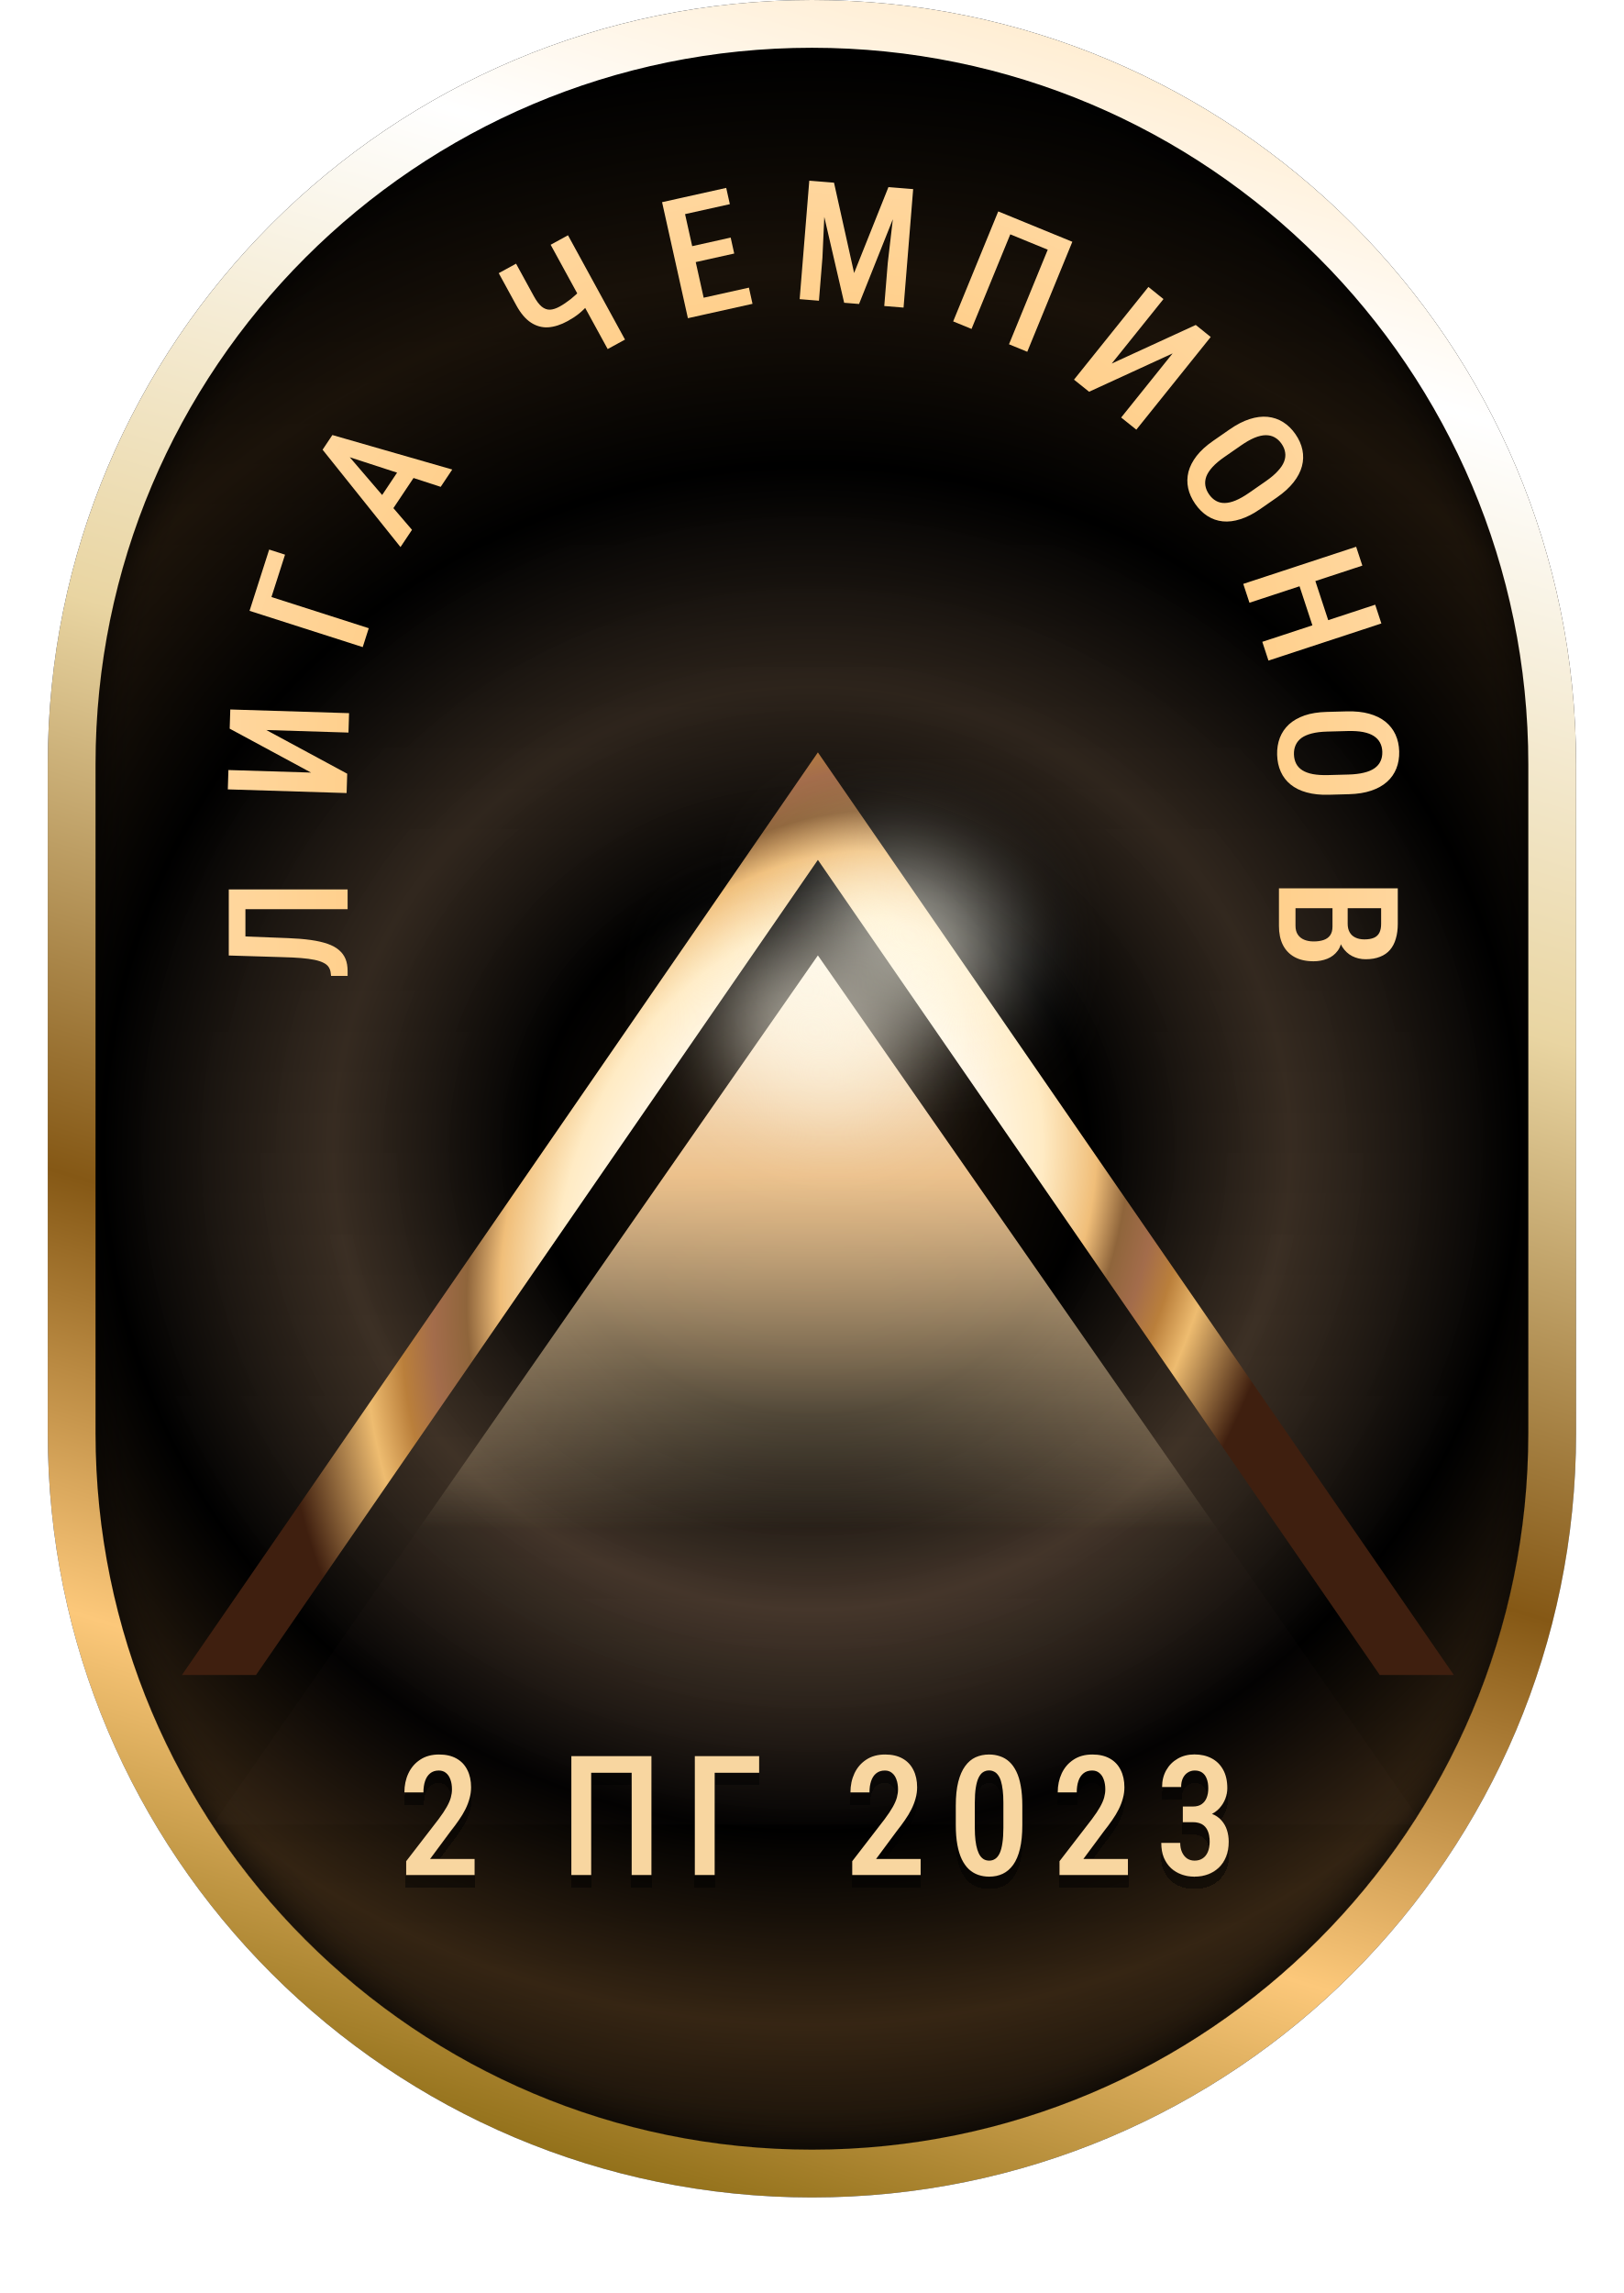
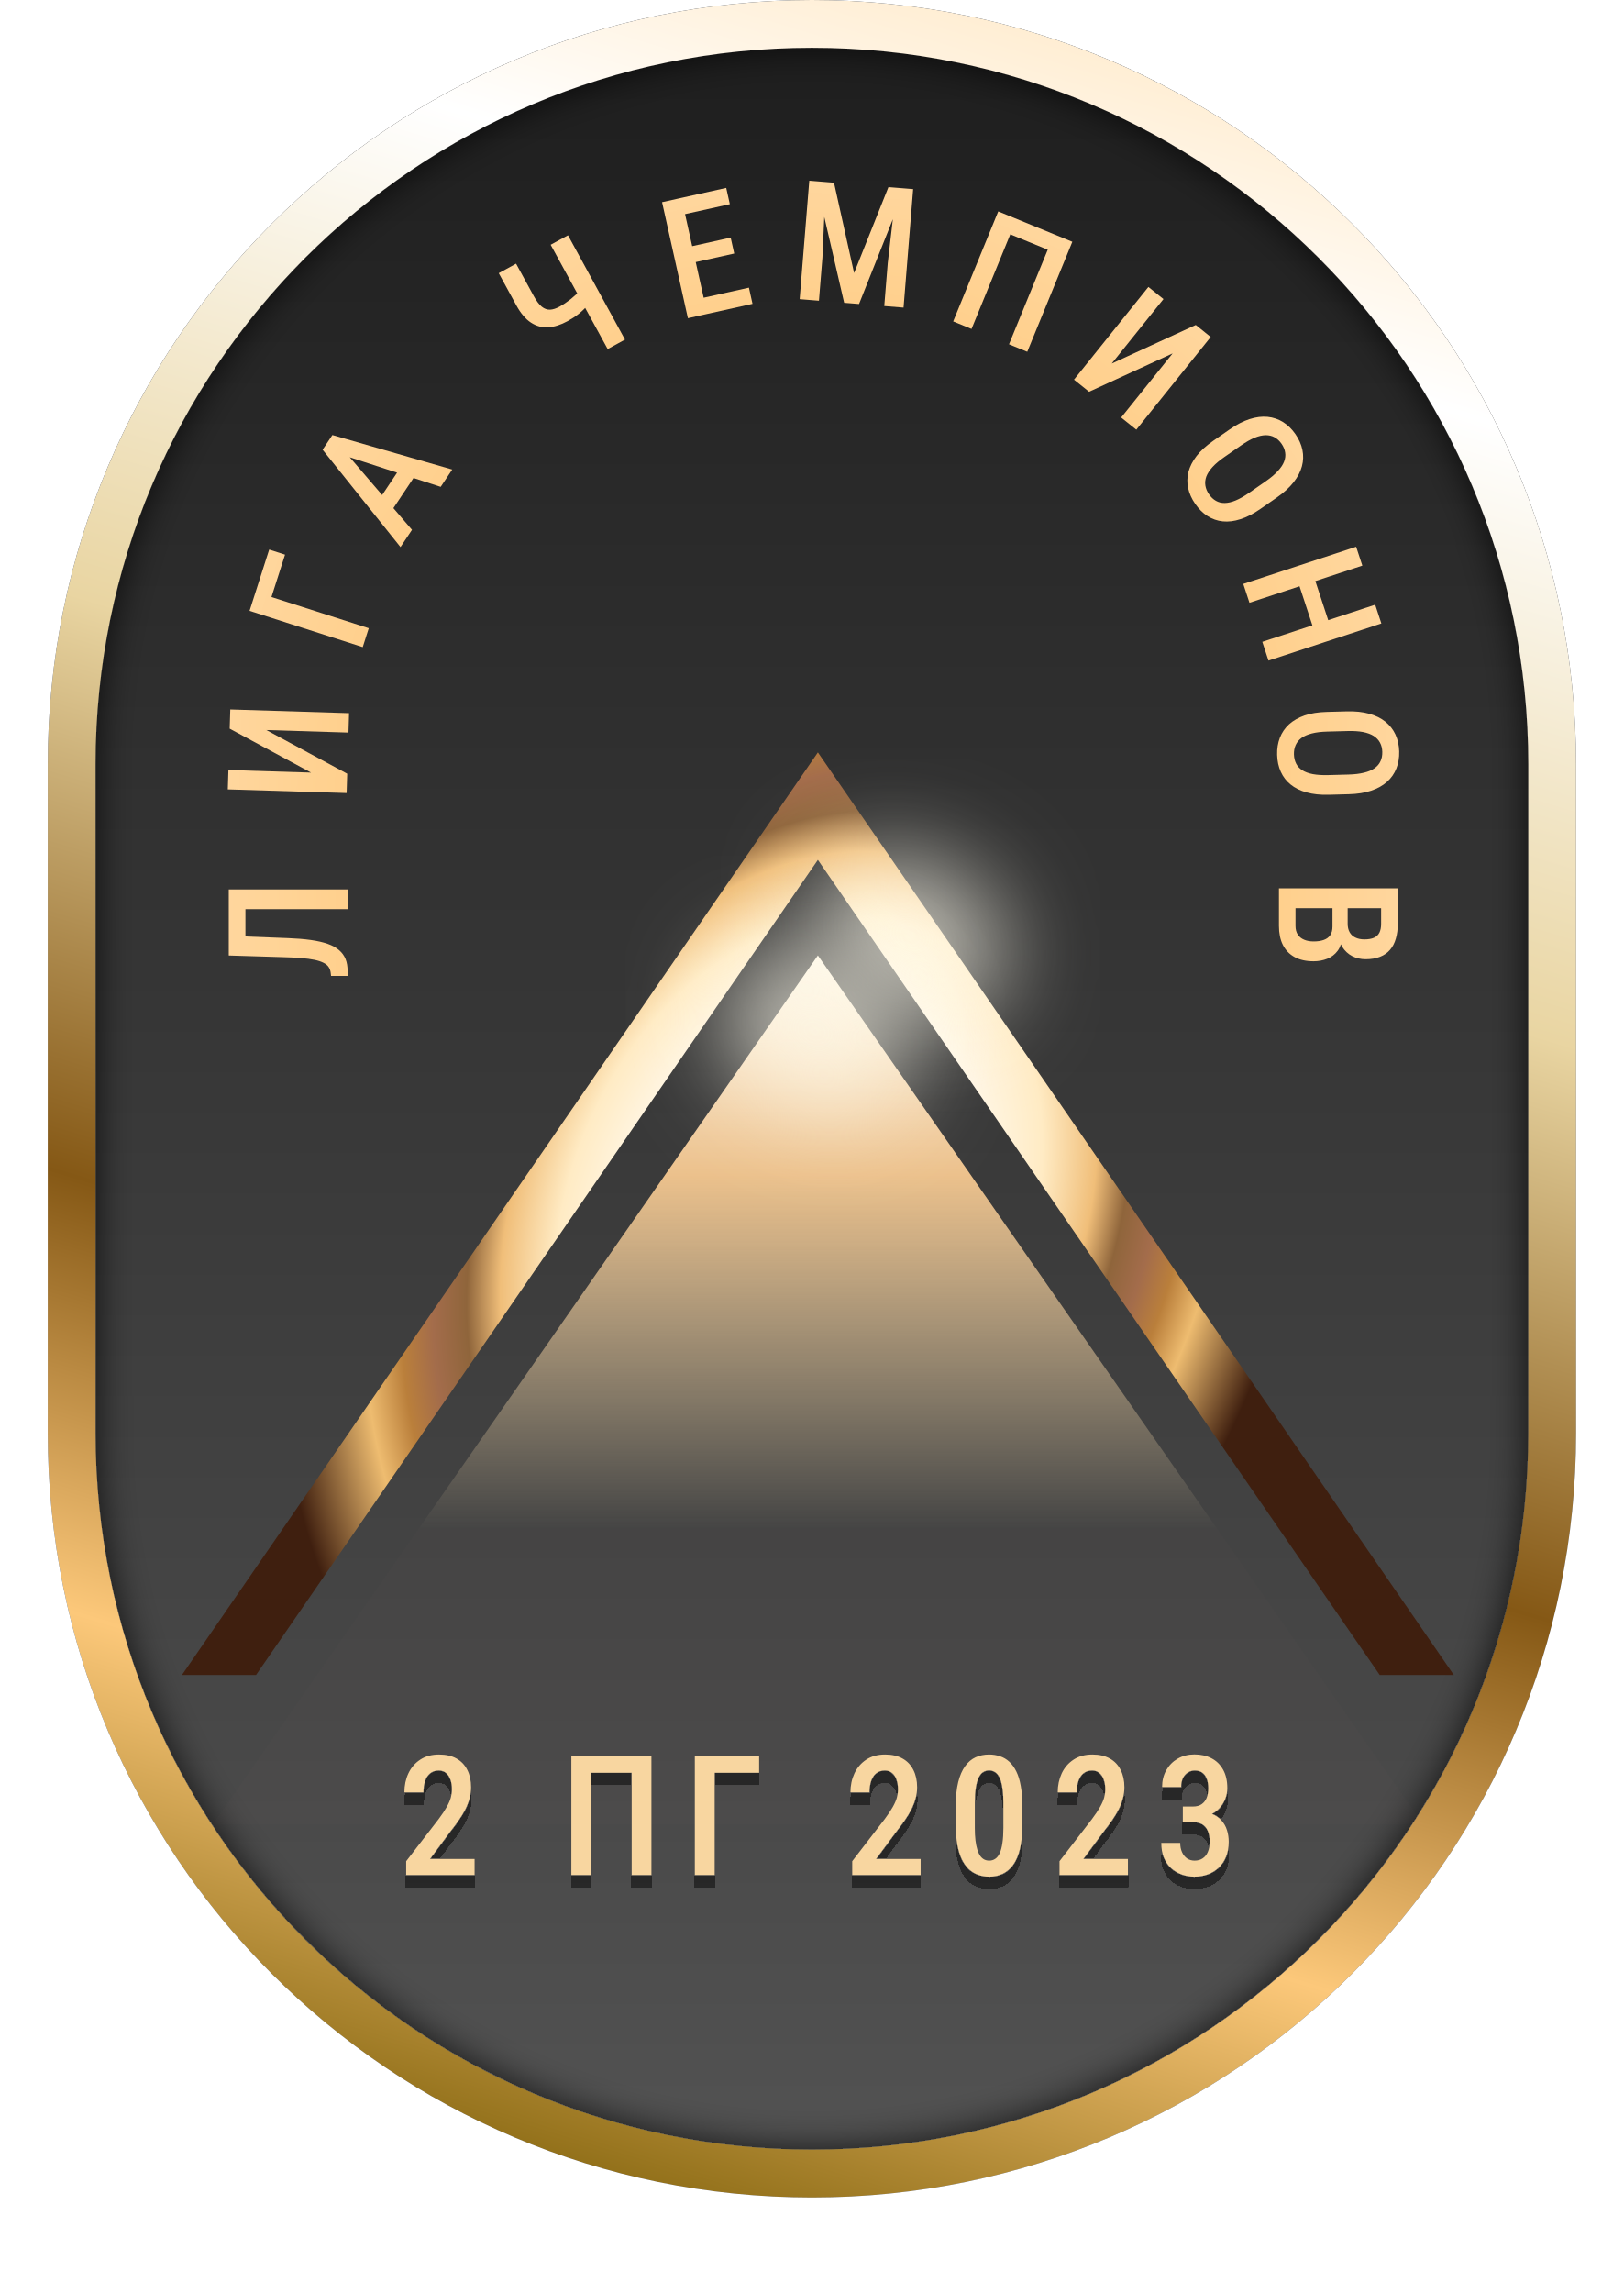
<svg xmlns="http://www.w3.org/2000/svg" width="136" height="192" viewBox="0 0 136 192" fill="none">
  <mask id="mask0_6897_102101" style="mask-type:alpha" maskUnits="userSpaceOnUse" x="4" y="0" width="128" height="184">
    <rect x="4" width="128" height="184" rx="64" fill="url(#paint0_angular_6897_102101)" />
  </mask>
  <g mask="url(#mask0_6897_102101)">
    <g filter="url(#filter0_d_6897_102101)">
-       <rect x="-27" y="-3" width="190" height="190" rx="95" fill="url(#paint1_angular_6897_102101)" style="mix-blend-mode:screen" />
      <rect x="-27" y="-3" width="190" height="190" rx="95" fill="url(#paint2_linear_6897_102101)" />
    </g>
    <g filter="url(#filter1_d_6897_102101)">
      <path fill-rule="evenodd" clip-rule="evenodd" d="M128 120V64C128 30.863 101.137 4 68 4C34.863 4 8 30.863 8 64V120C8 153.137 34.863 180 68 180C101.137 180 128 153.137 128 120ZM68 0C32.654 0 4 28.654 4 64V120C4 155.346 32.654 184 68 184C103.346 184 132 155.346 132 120V64C132 28.654 103.346 0 68 0Z" fill="url(#paint3_linear_6897_102101)" />
    </g>
    <path d="M19.16 75.769L20.555 75.769L20.555 79.686L19.16 79.686L19.16 75.769ZM19.16 74.477L29.113 74.477L29.113 76.131L19.16 76.131L19.16 74.477ZM19.16 80.007L19.16 78.36L24.116 78.551C24.841 78.579 25.479 78.631 26.03 78.709C26.577 78.786 27.047 78.893 27.439 79.03C27.831 79.166 28.15 79.342 28.396 79.556C28.642 79.766 28.824 80.016 28.943 80.308C29.057 80.595 29.113 80.928 29.113 81.306L29.113 81.716L27.726 81.716L27.698 81.477C27.68 81.286 27.623 81.119 27.528 80.978C27.432 80.832 27.286 80.711 27.09 80.616C26.894 80.516 26.643 80.433 26.338 80.37C26.028 80.306 25.652 80.256 25.21 80.219C24.768 80.183 24.251 80.158 23.658 80.144L19.16 80.007Z" fill="url(#paint4_linear_6897_102101)" />
    <path d="M26.052 64.691L19.237 61.013L19.287 59.407L29.235 59.715L29.185 61.341L22.305 61.128L29.079 64.785L29.029 66.404L19.08 66.097L19.13 64.477L26.052 64.691Z" fill="url(#paint5_linear_6897_102101)" />
    <path d="M22.544 46.017L23.872 46.443L22.735 49.991L30.885 52.602L30.379 54.184L20.9 51.147L22.544 46.017Z" fill="url(#paint6_linear_6897_102101)" />
    <path d="M28.701 37.595L34.506 44.364L33.542 45.808L27.018 37.655L27.617 36.757L28.701 37.595ZM36.909 40.765L28.428 38.005L27.226 37.342L27.837 36.427L37.877 39.315L36.909 40.765ZM33.856 38.678L35.015 39.452L32.442 43.306L31.282 42.532L33.856 38.678Z" fill="url(#paint7_linear_6897_102101)" />
    <path d="M41.77 22.873L43.221 22.079L44.701 24.784C44.926 25.196 45.148 25.493 45.367 25.674C45.589 25.854 45.823 25.939 46.067 25.93C46.31 25.917 46.575 25.832 46.863 25.674C47.011 25.594 47.164 25.499 47.323 25.392C47.486 25.281 47.646 25.165 47.803 25.043C47.962 24.915 48.108 24.788 48.242 24.663C48.378 24.532 48.496 24.407 48.598 24.289L49.264 25.507C49.166 25.622 49.053 25.744 48.926 25.871C48.798 25.998 48.658 26.123 48.508 26.247C48.359 26.365 48.202 26.48 48.034 26.592C47.869 26.698 47.7 26.798 47.528 26.892C46.969 27.198 46.431 27.37 45.917 27.407C45.404 27.438 44.922 27.307 44.471 27.014C44.019 26.72 43.612 26.242 43.249 25.578L41.77 22.873ZM46.118 20.495L47.57 19.701L52.345 28.434L50.894 29.228L46.118 20.495Z" fill="url(#paint8_linear_6897_102101)" />
    <path d="M62.723 24.085L63.024 25.44L58.807 26.378L58.505 25.024L62.723 24.085ZM57.072 16.568L59.234 26.283L57.613 26.644L55.45 16.929L57.072 16.568ZM61.195 19.894L61.492 21.229L57.842 22.041L57.545 20.707L61.195 19.894ZM60.822 15.733L61.125 17.095L56.948 18.024L56.645 16.663L60.822 15.733Z" fill="url(#paint9_linear_6897_102101)" />
    <path d="M68.344 15.175L69.85 15.297L71.533 22.861L74.408 15.667L75.805 15.78L71.947 25.453L70.7 25.352L68.344 15.175ZM67.779 15.129L69.168 15.242L68.881 21.576L68.588 25.18L66.973 25.049L67.779 15.129ZM75.083 15.722L76.479 15.835L75.674 25.756L74.059 25.624L74.352 22.02L75.083 15.722Z" fill="url(#paint10_linear_6897_102101)" />
    <path d="M89.81 20.245L86.035 29.455L84.505 28.828L87.75 20.908L84.613 19.622L81.367 27.542L79.83 26.912L83.604 17.702L89.81 20.245Z" fill="url(#paint11_linear_6897_102101)" />
    <path d="M93.109 30.441L100.146 27.21L101.399 28.216L95.169 35.978L93.9 34.96L98.209 29.591L91.214 32.803L89.95 31.789L96.18 24.027L97.443 25.041L93.109 30.441Z" fill="url(#paint12_linear_6897_102101)" />
    <path d="M106.942 41.654L105.55 42.621C104.973 43.021 104.421 43.305 103.893 43.471C103.368 43.642 102.873 43.703 102.406 43.655C101.947 43.608 101.522 43.459 101.131 43.209C100.743 42.962 100.4 42.624 100.101 42.193C99.805 41.766 99.608 41.326 99.509 40.873C99.413 40.424 99.421 39.971 99.533 39.517C99.651 39.063 99.879 38.617 100.217 38.176C100.557 37.74 101.016 37.322 101.592 36.922L102.985 35.955C103.569 35.549 104.126 35.262 104.658 35.092C105.193 34.92 105.696 34.857 106.166 34.903C106.638 34.952 107.07 35.098 107.462 35.343C107.856 35.59 108.2 35.926 108.493 36.349C108.792 36.779 108.988 37.221 109.08 37.673C109.174 38.129 109.161 38.585 109.039 39.041C108.918 39.497 108.683 39.946 108.335 40.387C107.99 40.826 107.526 41.248 106.942 41.654ZM104.61 41.268L106.014 40.293C106.429 40.004 106.762 39.724 107.01 39.451C107.266 39.179 107.443 38.915 107.542 38.658C107.644 38.398 107.675 38.143 107.635 37.894C107.601 37.645 107.5 37.399 107.331 37.156C107.167 36.92 106.974 36.741 106.75 36.619C106.533 36.498 106.283 36.438 106.001 36.44C105.726 36.443 105.415 36.514 105.069 36.655C104.729 36.796 104.351 37.011 103.936 37.3L102.532 38.275C102.124 38.558 101.795 38.836 101.546 39.109C101.301 39.379 101.129 39.643 101.031 39.9C100.938 40.158 100.912 40.412 100.952 40.662C100.992 40.911 101.094 41.154 101.258 41.39C101.424 41.63 101.617 41.812 101.837 41.936C102.057 42.061 102.301 42.122 102.571 42.118C102.846 42.115 103.152 42.044 103.488 41.905C103.828 41.763 104.202 41.551 104.61 41.268Z" fill="url(#paint13_linear_6897_102101)" />
    <path d="M111.351 52.265L110.026 52.7L108.717 48.719L110.042 48.284L111.351 52.265ZM114.099 47.361L104.644 50.469L104.125 48.891L113.58 45.782L114.099 47.361ZM115.692 52.205L106.236 55.313L105.72 53.742L115.175 50.633L115.692 52.205Z" fill="url(#paint14_linear_6897_102101)" />
    <path d="M112.981 66.501L111.286 66.547C110.584 66.566 109.967 66.5 109.434 66.351C108.901 66.206 108.453 65.985 108.09 65.689C107.731 65.398 107.457 65.041 107.267 64.618C107.078 64.199 106.977 63.727 106.962 63.203C106.948 62.684 107.024 62.208 107.191 61.775C107.357 61.346 107.611 60.973 107.954 60.653C108.301 60.339 108.736 60.09 109.26 59.907C109.784 59.728 110.397 59.63 111.098 59.611L112.793 59.565C113.504 59.546 114.128 59.611 114.665 59.761C115.207 59.91 115.662 60.133 116.03 60.428C116.399 60.728 116.68 61.088 116.873 61.506C117.067 61.93 117.171 62.399 117.185 62.913C117.199 63.437 117.121 63.914 116.95 64.342C116.779 64.775 116.518 65.15 116.167 65.464C115.815 65.779 115.373 66.026 114.839 66.205C114.311 66.383 113.691 66.482 112.981 66.501ZM111.241 64.9L112.95 64.854C113.455 64.84 113.887 64.787 114.245 64.696C114.607 64.609 114.9 64.484 115.124 64.323C115.352 64.162 115.517 63.966 115.621 63.735C115.728 63.509 115.778 63.248 115.77 62.952C115.763 62.665 115.699 62.409 115.579 62.184C115.463 61.964 115.287 61.777 115.051 61.624C114.819 61.475 114.519 61.365 114.153 61.293C113.791 61.225 113.357 61.198 112.851 61.212L111.143 61.258C110.646 61.271 110.219 61.324 109.862 61.416C109.508 61.507 109.22 61.633 108.996 61.794C108.778 61.96 108.616 62.158 108.513 62.389C108.41 62.62 108.362 62.878 108.37 63.165C108.378 63.457 108.44 63.715 108.555 63.94C108.671 64.165 108.842 64.349 109.069 64.494C109.301 64.642 109.596 64.751 109.953 64.819C110.315 64.886 110.745 64.913 111.241 64.9Z" fill="url(#paint15_linear_6897_102101)" />
    <path d="M111.598 77.586L111.598 75.555L112.87 75.549L112.87 77.346C112.87 77.624 112.924 77.861 113.034 78.057C113.143 78.253 113.302 78.401 113.512 78.502C113.722 78.606 113.975 78.659 114.271 78.659C114.599 78.659 114.866 78.613 115.071 78.522C115.28 78.431 115.433 78.287 115.529 78.091C115.624 77.9 115.672 77.654 115.672 77.353L115.672 76.047L107.114 76.047L107.114 74.386L117.067 74.386L117.067 77.353C117.067 77.818 117.012 78.233 116.903 78.597C116.798 78.966 116.636 79.279 116.417 79.534C116.199 79.789 115.918 79.983 115.577 80.115C115.239 80.252 114.838 80.32 114.373 80.32C113.968 80.32 113.594 80.233 113.252 80.06C112.915 79.887 112.637 79.629 112.418 79.288C112.204 78.951 112.077 78.531 112.036 78.03L111.598 77.586ZM107.114 77.524L107.114 75.008L108.501 75.774L108.501 77.524C108.501 77.82 108.565 78.064 108.693 78.255C108.82 78.447 108.998 78.591 109.226 78.686C109.454 78.782 109.72 78.83 110.026 78.83C110.345 78.83 110.623 78.789 110.86 78.707C111.097 78.625 111.279 78.493 111.407 78.31C111.534 78.128 111.598 77.886 111.598 77.586L111.598 75.911L112.87 75.924L112.87 78.064L112.384 78.447C112.375 78.925 112.257 79.315 112.029 79.616C111.805 79.917 111.516 80.138 111.161 80.279C110.805 80.42 110.425 80.491 110.019 80.491C109.385 80.491 108.852 80.372 108.419 80.135C107.991 79.898 107.665 79.559 107.442 79.117C107.223 78.679 107.114 78.148 107.114 77.524Z" fill="url(#paint16_linear_6897_102101)" />
  </g>
  <path fill-rule="evenodd" clip-rule="evenodd" d="M121.76 140.25L68.5 63L15.239 140.25H21.444L68.5 72L115.555 140.25H121.76Z" fill="url(#paint17_angular_6897_102101)" />
  <path d="M68.5 80L119.162 152.75H17.837L68.5 80Z" fill="url(#paint18_linear_6897_102101)" />
  <g filter="url(#filter2_f_6897_102101)">
    <path d="M70.892 82.121C67.36 78.784 68.048 74.717 70.093 72.978C72.138 71.239 77.217 70.911 80.739 73.897C84.261 76.884 85.171 80.682 82.893 83.336C80.614 85.99 74.424 85.457 70.892 82.121Z" fill="#FFFCEE" fill-opacity="0.7" />
  </g>
  <g filter="url(#filter3_f_6897_102101)">
    <path d="M62.892 90.121C59.36 86.784 60.048 82.717 62.093 80.978C64.138 79.239 69.217 78.911 72.739 81.897C76.261 84.884 77.171 88.682 74.893 91.336C72.614 93.99 66.424 93.457 62.892 90.121Z" fill="#FFFCEE" fill-opacity="0.7" />
  </g>
  <g filter="url(#filter4_d_6897_102101)">
    <path d="M39.748 155.66V157H34.019V155.845L36.733 152.324C37.029 151.928 37.257 151.586 37.417 151.299C37.581 151.007 37.695 150.745 37.758 150.513C37.822 150.28 37.854 150.052 37.854 149.829C37.854 149.519 37.811 149.246 37.724 149.009C37.642 148.772 37.519 148.587 37.355 148.455C37.191 148.318 36.991 148.25 36.754 148.25C36.457 148.25 36.214 148.33 36.022 148.489C35.831 148.644 35.69 148.861 35.598 149.139C35.507 149.412 35.462 149.727 35.462 150.082H33.869C33.869 149.499 33.98 148.968 34.204 148.489C34.432 148.006 34.762 147.623 35.195 147.341C35.628 147.054 36.154 146.91 36.774 146.91C37.348 146.91 37.834 147.022 38.23 147.245C38.631 147.468 38.934 147.787 39.139 148.202C39.349 148.612 39.454 149.098 39.454 149.658C39.454 149.968 39.41 150.278 39.324 150.588C39.242 150.893 39.126 151.196 38.975 151.497C38.825 151.798 38.643 152.101 38.428 152.406C38.219 152.712 37.989 153.021 37.738 153.336L36.015 155.66H39.748ZM54.558 147.047V157H52.904V148.441H49.513V157H47.852V147.047H54.558ZM63.58 147.047V148.441H59.854V157H58.193V147.047H63.58ZM77.105 155.66V157H71.376V155.845L74.09 152.324C74.386 151.928 74.614 151.586 74.774 151.299C74.938 151.007 75.052 150.745 75.115 150.513C75.179 150.28 75.211 150.052 75.211 149.829C75.211 149.519 75.168 149.246 75.081 149.009C74.999 148.772 74.876 148.587 74.712 148.455C74.548 148.318 74.348 148.25 74.111 148.25C73.814 148.25 73.571 148.33 73.379 148.489C73.188 148.644 73.046 148.861 72.955 149.139C72.864 149.412 72.819 149.727 72.819 150.082H71.226C71.226 149.499 71.338 148.968 71.561 148.489C71.789 148.006 72.119 147.623 72.552 147.341C72.985 147.054 73.511 146.91 74.131 146.91C74.705 146.91 75.191 147.022 75.587 147.245C75.988 147.468 76.291 147.787 76.496 148.202C76.706 148.612 76.811 149.098 76.811 149.658C76.811 149.968 76.768 150.278 76.681 150.588C76.599 150.893 76.483 151.196 76.332 151.497C76.182 151.798 76 152.101 75.785 152.406C75.576 152.712 75.346 153.021 75.095 153.336L73.372 155.66H77.105ZM85.621 151.189V152.816C85.621 153.596 85.555 154.261 85.422 154.812C85.29 155.359 85.101 155.804 84.855 156.146C84.609 156.487 84.317 156.738 83.98 156.897C83.643 157.057 83.265 157.137 82.845 157.137C82.517 157.137 82.21 157.087 81.922 156.986C81.635 156.886 81.376 156.729 81.143 156.515C80.915 156.3 80.719 156.025 80.555 155.688C80.391 155.346 80.266 154.938 80.179 154.464C80.093 153.99 80.049 153.441 80.049 152.816V151.189C80.049 150.406 80.118 149.745 80.254 149.207C80.391 148.665 80.583 148.225 80.829 147.888C81.075 147.546 81.367 147.298 81.704 147.143C82.046 146.988 82.424 146.91 82.838 146.91C83.167 146.91 83.474 146.96 83.761 147.061C84.049 147.156 84.306 147.309 84.534 147.519C84.762 147.728 84.958 148.002 85.122 148.339C85.286 148.672 85.409 149.075 85.491 149.549C85.577 150.018 85.621 150.565 85.621 151.189ZM84.035 153.056V150.937C84.035 150.545 84.017 150.198 83.98 149.897C83.944 149.597 83.894 149.341 83.83 149.132C83.766 148.922 83.684 148.754 83.584 148.626C83.488 148.494 83.376 148.398 83.249 148.339C83.126 148.275 82.989 148.243 82.838 148.243C82.652 148.243 82.483 148.291 82.333 148.387C82.187 148.482 82.061 148.637 81.957 148.852C81.856 149.061 81.779 149.339 81.724 149.686C81.67 150.027 81.642 150.444 81.642 150.937V153.056C81.642 153.452 81.66 153.801 81.697 154.102C81.733 154.402 81.786 154.662 81.854 154.881C81.922 155.095 82.004 155.271 82.1 155.407C82.196 155.539 82.305 155.637 82.428 155.701C82.556 155.765 82.695 155.797 82.845 155.797C83.037 155.797 83.205 155.747 83.351 155.646C83.502 155.546 83.627 155.389 83.727 155.175C83.827 154.956 83.903 154.671 83.953 154.32C84.007 153.969 84.035 153.548 84.035 153.056ZM94.465 155.66V157H88.736V155.845L91.45 152.324C91.746 151.928 91.974 151.586 92.134 151.299C92.298 151.007 92.412 150.745 92.475 150.513C92.539 150.28 92.571 150.052 92.571 149.829C92.571 149.519 92.528 149.246 92.441 149.009C92.359 148.772 92.236 148.587 92.072 148.455C91.908 148.318 91.708 148.25 91.471 148.25C91.174 148.25 90.931 148.33 90.739 148.489C90.548 148.644 90.406 148.861 90.315 149.139C90.224 149.412 90.179 149.727 90.179 150.082H88.586C88.586 149.499 88.698 148.968 88.921 148.489C89.149 148.006 89.479 147.623 89.912 147.341C90.345 147.054 90.871 146.91 91.491 146.91C92.065 146.91 92.551 147.022 92.947 147.245C93.348 147.468 93.651 147.787 93.856 148.202C94.066 148.612 94.171 149.098 94.171 149.658C94.171 149.968 94.128 150.278 94.041 150.588C93.959 150.893 93.843 151.196 93.692 151.497C93.542 151.798 93.36 152.101 93.145 152.406C92.936 152.712 92.706 153.021 92.455 153.336L90.732 155.66H94.465ZM99.064 151.265H99.918C100.21 151.265 100.449 151.201 100.636 151.073C100.827 150.941 100.969 150.761 101.06 150.533C101.151 150.301 101.197 150.036 101.197 149.74C101.197 149.43 101.153 149.164 101.067 148.94C100.985 148.717 100.859 148.546 100.691 148.428C100.527 148.309 100.317 148.25 100.062 148.25C99.843 148.25 99.647 148.307 99.474 148.421C99.301 148.53 99.164 148.69 99.064 148.899C98.968 149.104 98.92 149.348 98.92 149.631H97.327C97.327 149.102 97.444 148.633 97.676 148.223C97.909 147.812 98.228 147.491 98.633 147.259C99.043 147.022 99.51 146.903 100.034 146.903C100.577 146.903 101.053 147.01 101.463 147.225C101.878 147.439 102.201 147.756 102.434 148.175C102.671 148.594 102.789 149.114 102.789 149.733C102.789 150.021 102.735 150.31 102.625 150.602C102.516 150.893 102.352 151.16 102.133 151.401C101.919 151.638 101.648 151.83 101.32 151.976C100.996 152.121 100.613 152.194 100.171 152.194H99.064V151.265ZM99.064 152.577V151.661H100.178C100.684 151.661 101.11 151.729 101.456 151.866C101.807 151.998 102.088 152.185 102.297 152.427C102.511 152.664 102.666 152.937 102.762 153.247C102.858 153.552 102.906 153.874 102.906 154.211C102.906 154.676 102.833 155.09 102.687 155.455C102.546 155.815 102.343 156.123 102.078 156.378C101.814 156.629 101.509 156.818 101.162 156.945C100.816 157.073 100.438 157.137 100.028 157.137C99.659 157.137 99.308 157.077 98.975 156.959C98.642 156.84 98.346 156.665 98.086 156.433C97.831 156.196 97.628 155.902 97.478 155.551C97.332 155.195 97.259 154.783 97.259 154.313H98.845C98.845 154.605 98.895 154.863 98.995 155.086C99.096 155.309 99.235 155.485 99.412 155.612C99.595 155.735 99.807 155.797 100.048 155.797C100.308 155.797 100.531 155.735 100.718 155.612C100.909 155.489 101.055 155.309 101.156 155.072C101.26 154.835 101.313 154.548 101.313 154.211C101.313 153.833 101.256 153.523 101.142 153.281C101.032 153.04 100.875 152.862 100.67 152.748C100.465 152.634 100.217 152.577 99.925 152.577H99.064Z" fill="#F8D6A0" />
  </g>
  <defs>
    <filter id="filter0_d_6897_102101" x="-31" y="-3" width="198" height="198" filterUnits="userSpaceOnUse" color-interpolation-filters="sRGB">
      <feFlood flood-opacity="0" result="BackgroundImageFix" />
      <feColorMatrix in="SourceAlpha" type="matrix" values="0 0 0 0 0 0 0 0 0 0 0 0 0 0 0 0 0 0 127 0" result="hardAlpha" />
      <feOffset dy="4" />
      <feGaussianBlur stdDeviation="2" />
      <feComposite in2="hardAlpha" operator="out" />
      <feColorMatrix type="matrix" values="0 0 0 0 0 0 0 0 0 0 0 0 0 0 0 0 0 0 0.25 0" />
      <feBlend mode="normal" in2="BackgroundImageFix" result="effect1_dropShadow_6897_102101" />
      <feBlend mode="normal" in="SourceGraphic" in2="effect1_dropShadow_6897_102101" result="shape" />
    </filter>
    <filter id="filter1_d_6897_102101" x="1" y="-3" width="134" height="190" filterUnits="userSpaceOnUse" color-interpolation-filters="sRGB">
      <feFlood flood-opacity="0" result="BackgroundImageFix" />
      <feColorMatrix in="SourceAlpha" type="matrix" values="0 0 0 0 0 0 0 0 0 0 0 0 0 0 0 0 0 0 127 0" result="hardAlpha" />
      <feOffset />
      <feGaussianBlur stdDeviation="1.5" />
      <feComposite in2="hardAlpha" operator="out" />
      <feColorMatrix type="matrix" values="0 0 0 0 0 0 0 0 0 0 0 0 0 0 0 0 0 0 0.74 0" />
      <feBlend mode="normal" in2="BackgroundImageFix" result="effect1_dropShadow_6897_102101" />
      <feBlend mode="normal" in="SourceGraphic" in2="effect1_dropShadow_6897_102101" result="shape" />
    </filter>
    <filter id="filter2_f_6897_102101" x="60.401" y="63.659" width="31.741" height="29.363" filterUnits="userSpaceOnUse" color-interpolation-filters="sRGB">
      <feFlood flood-opacity="0" result="BackgroundImageFix" />
      <feBlend mode="normal" in="SourceGraphic" in2="BackgroundImageFix" result="shape" />
      <feGaussianBlur stdDeviation="4" result="effect1_foregroundBlur_6897_102101" />
    </filter>
    <filter id="filter3_f_6897_102101" x="52.401" y="71.659" width="31.741" height="29.363" filterUnits="userSpaceOnUse" color-interpolation-filters="sRGB">
      <feFlood flood-opacity="0" result="BackgroundImageFix" />
      <feBlend mode="normal" in="SourceGraphic" in2="BackgroundImageFix" result="shape" />
      <feGaussianBlur stdDeviation="4" result="effect1_foregroundBlur_6897_102101" />
    </filter>
    <filter id="filter4_d_6897_102101" x="33.869" y="146.903" width="69.037" height="11.233" filterUnits="userSpaceOnUse" color-interpolation-filters="sRGB">
      <feFlood flood-opacity="0" result="BackgroundImageFix" />
      <feColorMatrix in="SourceAlpha" type="matrix" values="0 0 0 0 0 0 0 0 0 0 0 0 0 0 0 0 0 0 127 0" result="hardAlpha" />
      <feOffset dy="1" />
      <feComposite in2="hardAlpha" operator="out" />
      <feColorMatrix type="matrix" values="0 0 0 0 0 0 0 0 0 0 0 0 0 0 0 0 0 0 0.48 0" />
      <feBlend mode="normal" in2="BackgroundImageFix" result="effect1_dropShadow_6897_102101" />
      <feBlend mode="normal" in="SourceGraphic" in2="effect1_dropShadow_6897_102101" result="shape" />
    </filter>
    <radialGradient id="paint0_angular_6897_102101" cx="0" cy="0" r="1" gradientUnits="userSpaceOnUse" gradientTransform="translate(66.08 96) rotate(90) scale(88 62.08)">
      <stop offset="0.073" stop-color="#E3A455" />
      <stop offset="0.245" stop-color="#F6DBA6" />
      <stop offset="0.435" stop-color="#FFEBC4" />
      <stop offset="0.533" stop-color="#F0BE79" />
      <stop offset="0.593" stop-color="#8F653B" />
      <stop offset="0.628" stop-color="#673D22" />
      <stop offset="0.709" stop-color="#BA7F3B" />
      <stop offset="0.774" stop-color="#EEBC70" />
      <stop offset="0.922" stop-color="#3F1F0F" />
    </radialGradient>
    <radialGradient id="paint1_angular_6897_102101" cx="0" cy="0" r="1" gradientUnits="userSpaceOnUse" gradientTransform="translate(68 96.1305) rotate(90) scale(90.8696 95)">
      <stop offset="0.047" stop-color="#926232" />
      <stop offset="0.245" />
      <stop offset="0.422" stop-color="#F7C190" stop-opacity="0.94" />
      <stop offset="0.625" />
      <stop offset="0.802" stop-color="#AE793F" />
      <stop offset="1" />
    </radialGradient>
    <linearGradient id="paint2_linear_6897_102101" x1="68" y1="5.261" x2="68" y2="187" gradientUnits="userSpaceOnUse">
      <stop stop-opacity="0.88" />
      <stop offset="1" stop-opacity="0.67" />
    </linearGradient>
    <linearGradient id="paint3_linear_6897_102101" x1="102" y1="-11" x2="44" y2="181.5" gradientUnits="userSpaceOnUse">
      <stop stop-color="#FFDFAE" />
      <stop offset="0.188" stop-color="white" />
      <stop offset="0.427" stop-color="#E9D5A2" />
      <stop offset="0.659" stop-color="#855815" />
      <stop offset="0.833" stop-color="#FCC87A" />
      <stop offset="1" stop-color="#8D6C15" />
    </linearGradient>
    <linearGradient id="paint4_linear_6897_102101" x1="16.113" y1="77.806" x2="32.114" y2="77.806" gradientUnits="userSpaceOnUse">
      <stop stop-color="#FFD8A2" />
      <stop offset="1" stop-color="#FFCE88" />
      <stop offset="1" stop-color="#FFF1DD" />
    </linearGradient>
    <linearGradient id="paint5_linear_6897_102101" x1="16.139" y1="62.634" x2="32.131" y2="63.128" gradientUnits="userSpaceOnUse">
      <stop stop-color="#FFD8A2" />
      <stop offset="1" stop-color="#FFCE88" />
      <stop offset="1" stop-color="#FFF1DD" />
    </linearGradient>
    <linearGradient id="paint6_linear_6897_102101" x1="18.747" y1="47.88" x2="33.984" y2="52.762" gradientUnits="userSpaceOnUse">
      <stop stop-color="#FFD8A2" />
      <stop offset="1" stop-color="#FFCE88" />
      <stop offset="1" stop-color="#FFF1DD" />
    </linearGradient>
    <linearGradient id="paint7_linear_6897_102101" x1="24.893" y1="35.349" x2="38.2" y2="44.233" gradientUnits="userSpaceOnUse">
      <stop stop-color="#FFD8A2" />
      <stop offset="1" stop-color="#FFCE88" />
      <stop offset="1" stop-color="#FFF1DD" />
    </linearGradient>
    <linearGradient id="paint8_linear_6897_102101" x1="43.235" y1="18.599" x2="50.912" y2="32.637" gradientUnits="userSpaceOnUse">
      <stop stop-color="#FFD8A2" />
      <stop offset="1" stop-color="#FFCE88" />
      <stop offset="1" stop-color="#FFF1DD" />
    </linearGradient>
    <linearGradient id="paint9_linear_6897_102101" x1="57.257" y1="13.405" x2="60.733" y2="29.023" gradientUnits="userSpaceOnUse">
      <stop stop-color="#FFD8A2" />
      <stop offset="1" stop-color="#FFCE88" />
      <stop offset="1" stop-color="#FFF1DD" />
    </linearGradient>
    <linearGradient id="paint10_linear_6897_102101" x1="72.379" y1="12.445" x2="71.084" y2="28.393" gradientUnits="userSpaceOnUse">
      <stop stop-color="#FFD8A2" />
      <stop offset="1" stop-color="#FFCE88" />
      <stop offset="1" stop-color="#FFF1DD" />
    </linearGradient>
    <linearGradient id="paint11_linear_6897_102101" x1="87.872" y1="16.158" x2="81.805" y2="30.963" gradientUnits="userSpaceOnUse">
      <stop stop-color="#FFD8A2" />
      <stop offset="1" stop-color="#FFCE88" />
      <stop offset="1" stop-color="#FFF1DD" />
    </linearGradient>
    <linearGradient id="paint12_linear_6897_102101" x1="100.715" y1="23.76" x2="90.701" y2="36.238" gradientUnits="userSpaceOnUse">
      <stop stop-color="#FFD8A2" />
      <stop offset="1" stop-color="#FFCE88" />
      <stop offset="1" stop-color="#FFF1DD" />
    </linearGradient>
    <linearGradient id="paint13_linear_6897_102101" x1="110.888" y1="34.695" x2="97.745" y2="43.821" gradientUnits="userSpaceOnUse">
      <stop stop-color="#FFD8A2" />
      <stop offset="1" stop-color="#FFCE88" />
      <stop offset="1" stop-color="#FFF1DD" />
    </linearGradient>
    <linearGradient id="paint14_linear_6897_102101" x1="117.534" y1="48.052" x2="102.334" y2="53.048" gradientUnits="userSpaceOnUse">
      <stop stop-color="#FFD8A2" />
      <stop offset="1" stop-color="#FFCE88" />
      <stop offset="1" stop-color="#FFF1DD" />
    </linearGradient>
    <linearGradient id="paint15_linear_6897_102101" x1="120.094" y1="62.842" x2="104.1" y2="63.274" gradientUnits="userSpaceOnUse">
      <stop stop-color="#FFD8A2" />
      <stop offset="1" stop-color="#FFCE88" />
      <stop offset="1" stop-color="#FFF1DD" />
    </linearGradient>
    <linearGradient id="paint16_linear_6897_102101" x1="120.114" y1="77.34" x2="104.114" y2="77.34" gradientUnits="userSpaceOnUse">
      <stop stop-color="#FFD8A2" />
      <stop offset="1" stop-color="#FFCE88" />
      <stop offset="1" stop-color="#FFF1DD" />
    </linearGradient>
    <radialGradient id="paint17_angular_6897_102101" cx="0" cy="0" r="1" gradientUnits="userSpaceOnUse" gradientTransform="translate(66.902 101.625) rotate(-154.978) scale(44.0348 58.8985)">
      <stop offset="0.073" stop-color="#E3A455" />
      <stop offset="0.245" stop-color="white" />
      <stop offset="0.435" stop-color="#FFEBC4" />
      <stop offset="0.533" stop-color="#F0BE79" />
      <stop offset="0.593" stop-color="#8F653B" />
      <stop offset="0.653" stop-color="#A36C4B" />
      <stop offset="0.709" stop-color="#BA7F3B" />
      <stop offset="0.774" stop-color="#EEBC70" />
      <stop offset="0.922" stop-color="#3F1F0F" />
    </radialGradient>
    <linearGradient id="paint18_linear_6897_102101" x1="68.5" y1="80" x2="68.5" y2="128" gradientUnits="userSpaceOnUse">
      <stop stop-color="#FFF7E8" />
      <stop offset="0.383" stop-color="#ECC18C" />
      <stop offset="1" stop-color="#FBE4B7" stop-opacity="0.01" />
    </linearGradient>
  </defs>
</svg>
